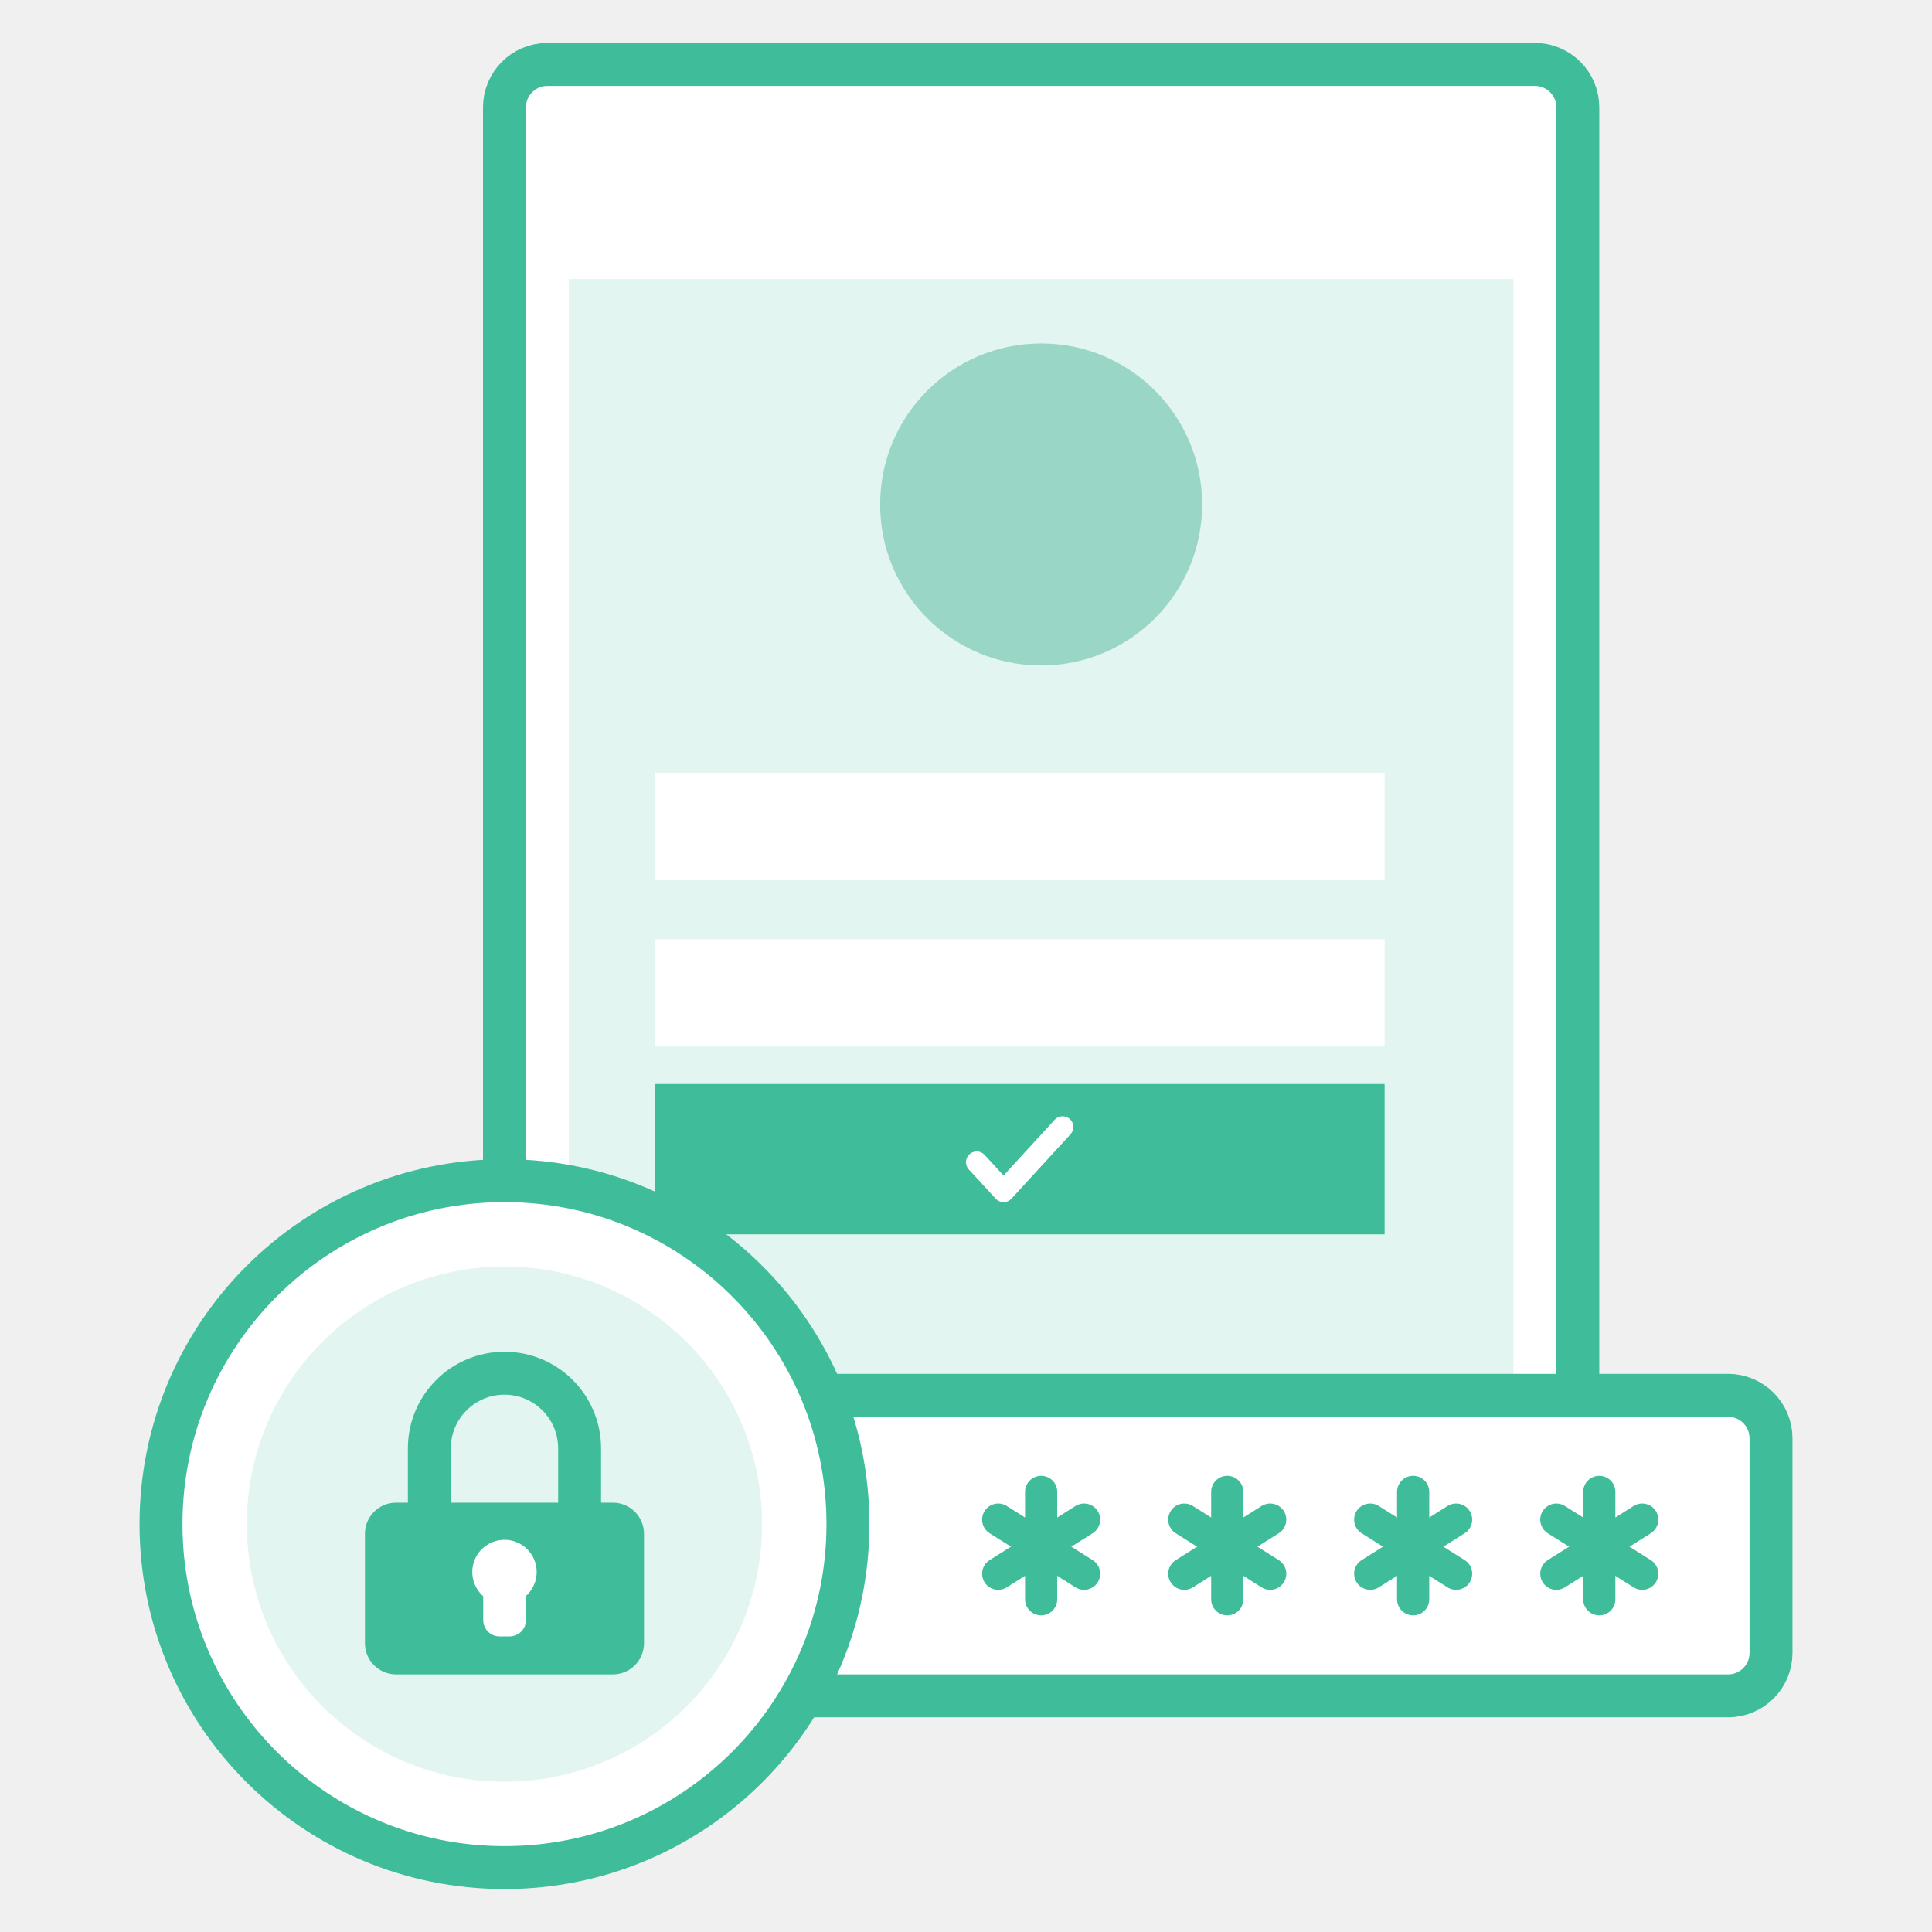
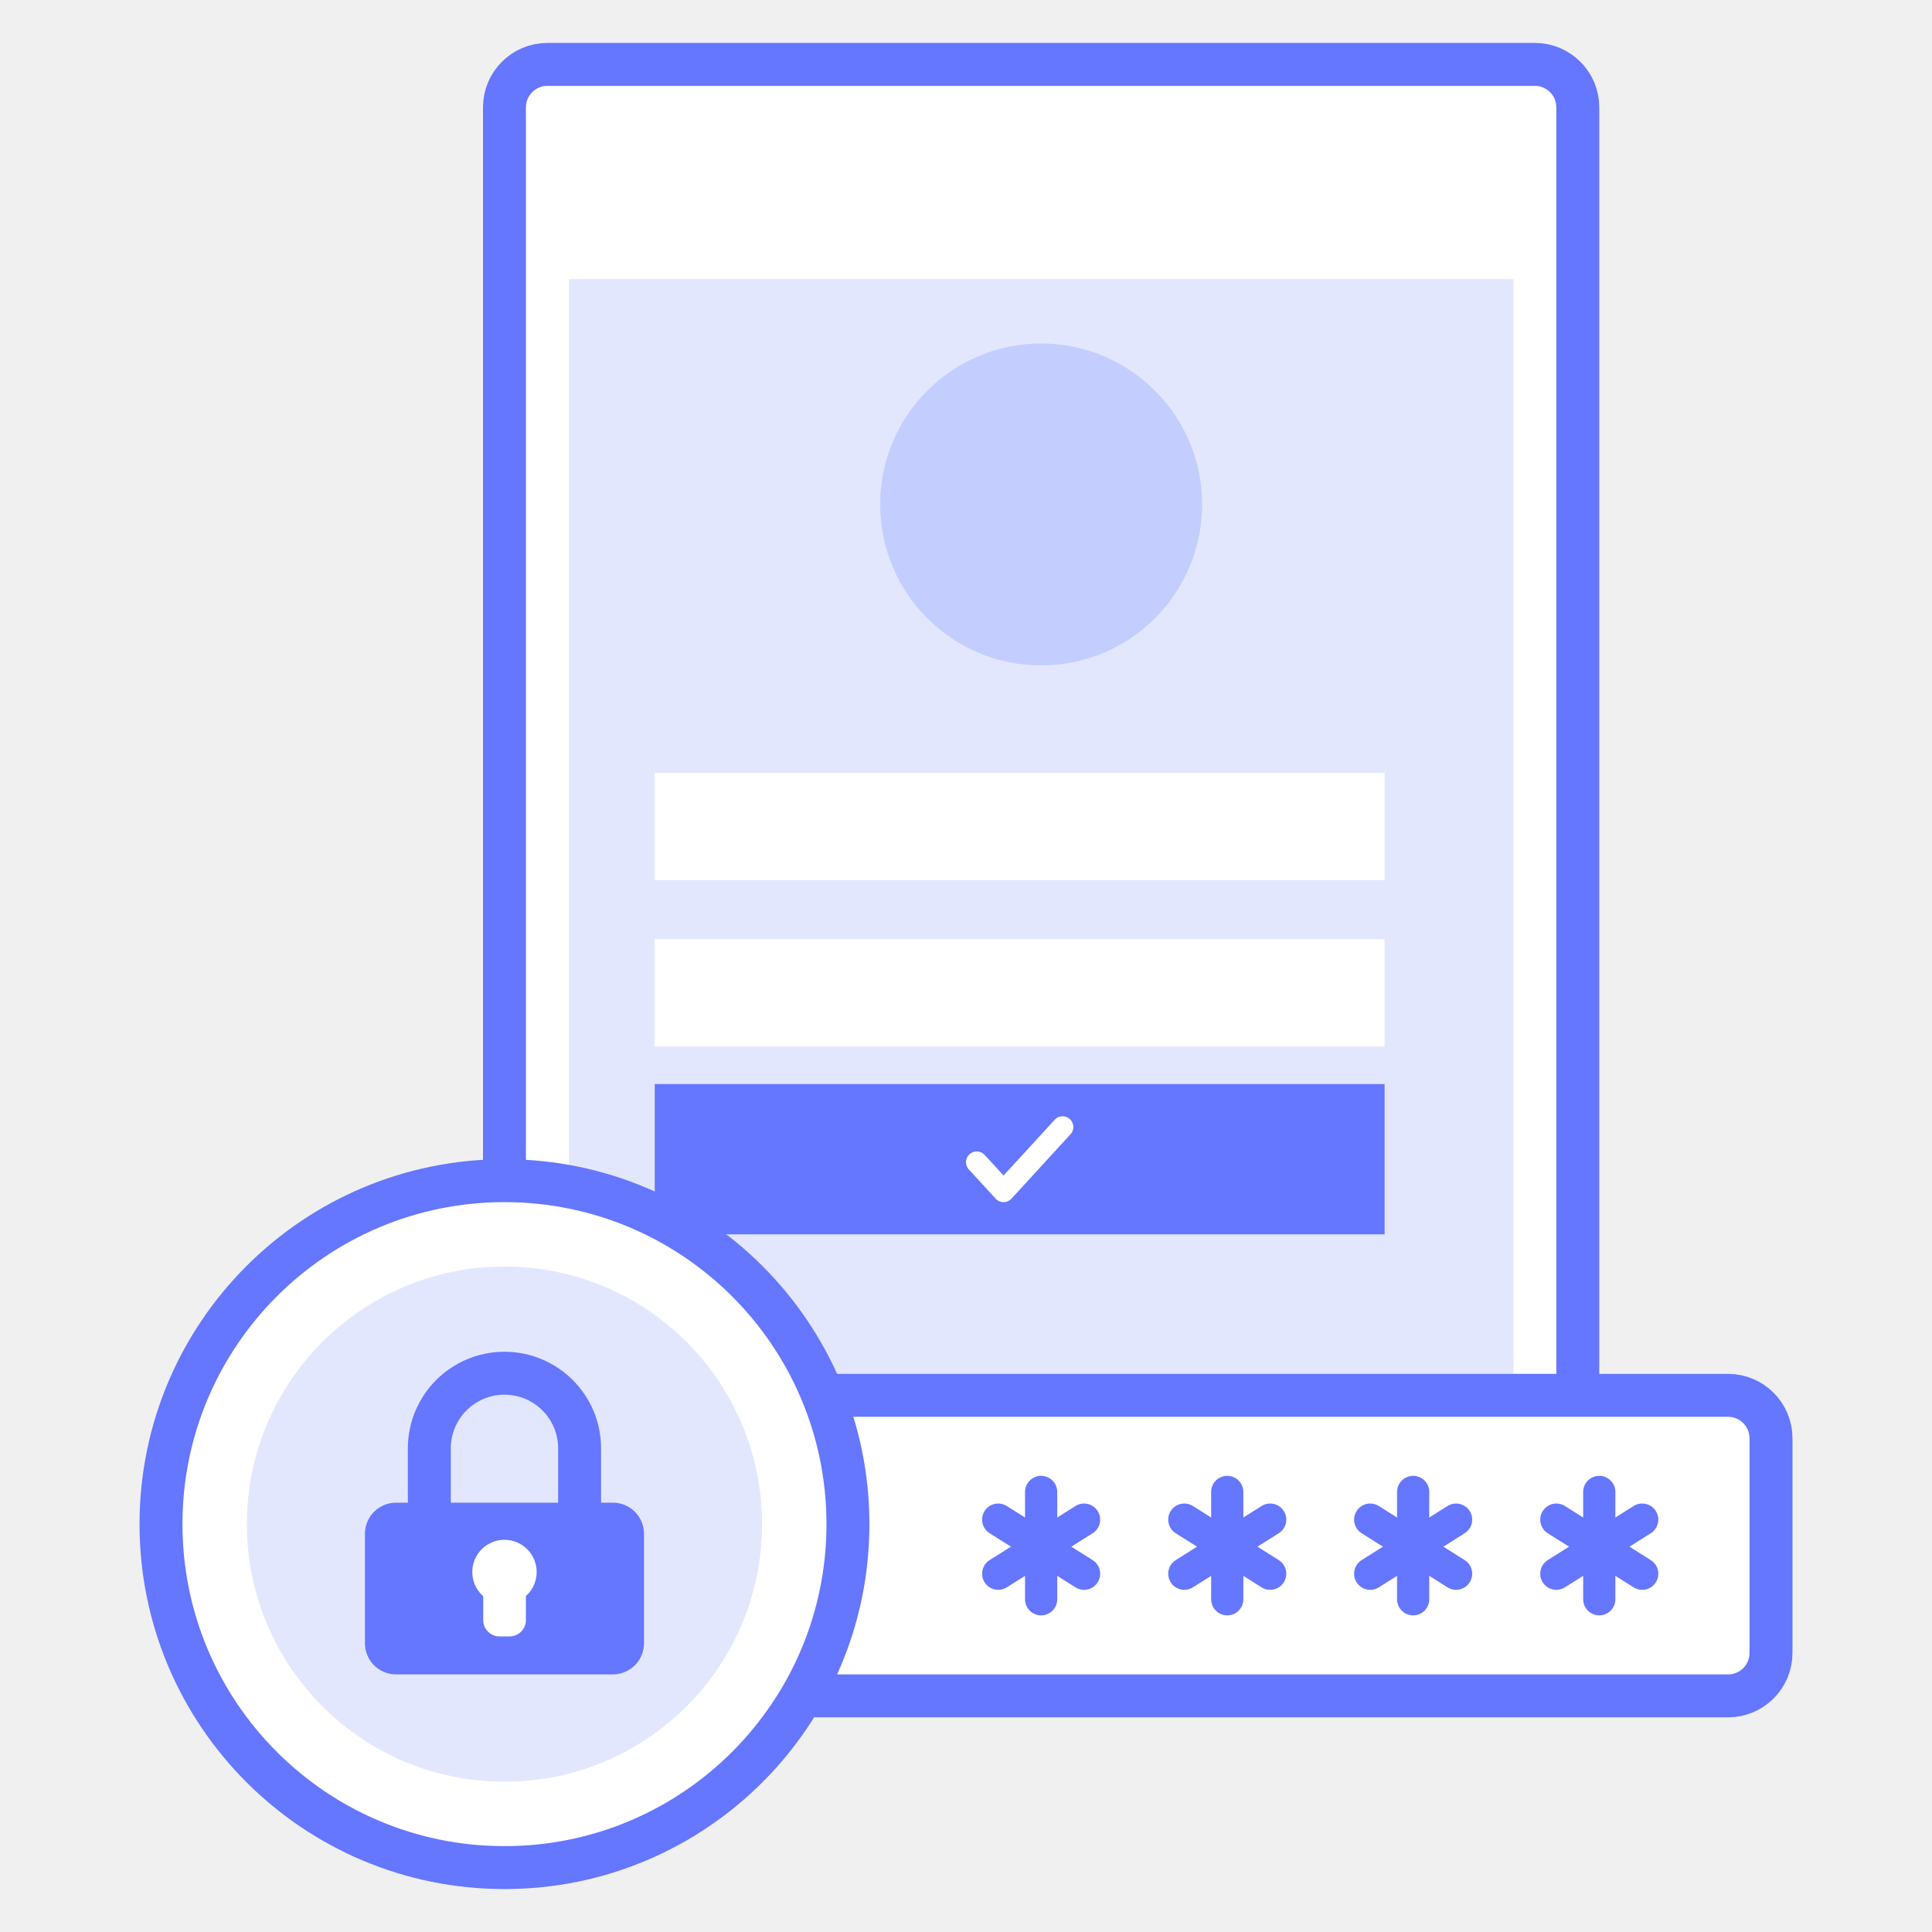
<svg xmlns="http://www.w3.org/2000/svg" viewBox="0 0 90 90">
-   <path d="m40 8h12" fill="none" stroke="#9ad6c5" stroke-linecap="round" stroke-linejoin="round" stroke-width="2" />
-   <rect fill="#fff" height="72" rx="2" stroke="#3fbd9a" stroke-linecap="round" stroke-linejoin="round" stroke-width="2" width="50" x="23.5" y="3" />
-   <path d="m26.5 13h44a0 0 0 0 1 0 0v58a2 2 0 0 1 -2 2h-40a2 2 0 0 1 -2-2v-58a0 0 0 0 1 0 0z" fill="#e2f5f0" />
-   <rect fill="#fff" height="14" rx="2" stroke="#3fbd9a" stroke-linecap="round" stroke-linejoin="round" stroke-width="2" width="48" x="34.5" y="65" />
-   <circle cx="23.5" cy="71" fill="#fff" r="16" stroke="#3fbd9a" stroke-linecap="round" stroke-linejoin="round" stroke-width="2" />
-   <circle cx="23.5" cy="71" fill="#e2f5f0" r="12" />
-   <path d="m18.44 70h10.12a1.45 1.45 0 0 1 1.44 1.44v5.09a1.45 1.45 0 0 1 -1.44 1.47h-10.12a1.45 1.45 0 0 1 -1.44-1.47v-5.09a1.45 1.45 0 0 1 1.44-1.44z" fill="#3fbd9a" />
-   <path d="m20 70v-2.53a3.5 3.5 0 0 1 7 0v2.53" fill="none" stroke="#3fbd9a" stroke-linecap="round" stroke-linejoin="round" stroke-width="2" />
+   <path d="m40 8h12" fill="none" stroke="#c4cefe" stroke-linecap="round" stroke-linejoin="round" stroke-width="2" />
+   <rect fill="#fff" height="72" rx="2" stroke="#6576ff" stroke-linecap="round" stroke-linejoin="round" stroke-width="2" width="50" x="23.5" y="3" />
+   <path d="m26.5 13h44a0 0 0 0 1 0 0v58a2 2 0 0 1 -2 2h-40a2 2 0 0 1 -2-2v-58a0 0 0 0 1 0 0z" fill="#e3e7fe" />
+   <rect fill="#fff" height="14" rx="2" stroke="#6576ff" stroke-linecap="round" stroke-linejoin="round" stroke-width="2" width="48" x="34.5" y="65" />
+   <circle cx="23.5" cy="71" fill="#fff" r="16" stroke="#6576ff" stroke-linecap="round" stroke-linejoin="round" stroke-width="2" />
+   <circle cx="23.5" cy="71" fill="#e3e7fe" r="12" />
+   <path d="m18.44 70h10.12a1.45 1.45 0 0 1 1.44 1.44v5.09a1.45 1.45 0 0 1 -1.44 1.47h-10.12a1.45 1.45 0 0 1 -1.44-1.47v-5.09a1.45 1.45 0 0 1 1.44-1.44z" fill="#6576ff" />
+   <path d="m20 70v-2.53a3.5 3.5 0 0 1 7 0v2.53" fill="none" stroke="#6576ff" stroke-linecap="round" stroke-linejoin="round" stroke-width="2" />
  <circle cx="23.5" cy="73.23" fill="#fff" r="1.5" />
  <path d="m22.5 74.23h2a0 0 0 0 1 0 0v1.24a.76.76 0 0 1 -.76.76h-.47a.76.76 0 0 1 -.76-.76v-1.24a0 0 0 0 1 -.01 0z" fill="#fff" />
-   <g fill="none" stroke="#3fbd9a" stroke-linecap="round" stroke-linejoin="round" stroke-width="1.5">
+   <g fill="none" stroke="#6576ff" stroke-linecap="round" stroke-linejoin="round" stroke-width="1.5">
    <path d="m48.5 69.5v5" />
    <path d="m50.5 70.79-4 2.52" />
    <path d="m50.5 73.31-4-2.52" />
    <path d="m57.17 69.5v5" />
    <path d="m59.17 70.79-4 2.52" />
    <path d="m59.17 73.31-4-2.52" />
    <path d="m65.83 69.5v5" />
    <path d="m67.83 70.79-4 2.52" />
    <path d="m67.83 73.31-4-2.52" />
    <path d="m74.5 69.5v5" />
    <path d="m76.5 70.79-4 2.52" />
    <path d="m76.5 73.31-4-2.52" />
  </g>
  <path d="m30.5 36h34v5h-34z" fill="#fff" />
  <path d="m30.5 43.75h34v5h-34z" fill="#fff" />
-   <path d="m30.5 50.5h34v7h-34z" fill="#3fbd9a" />
+   <path d="m30.5 50.5h34v7h-34z" fill="#6576ff" />
  <path d="m49.5 52.5-2.75 3-1.25-1.36" fill="none" stroke="#fff" stroke-linecap="round" stroke-linejoin="round" />
-   <circle cx="48.5" cy="23.5" fill="#9ad6c5" r="7.5" />
+   <circle cx="48.5" cy="23.5" fill="#c4cefe" r="7.5" />
</svg>
